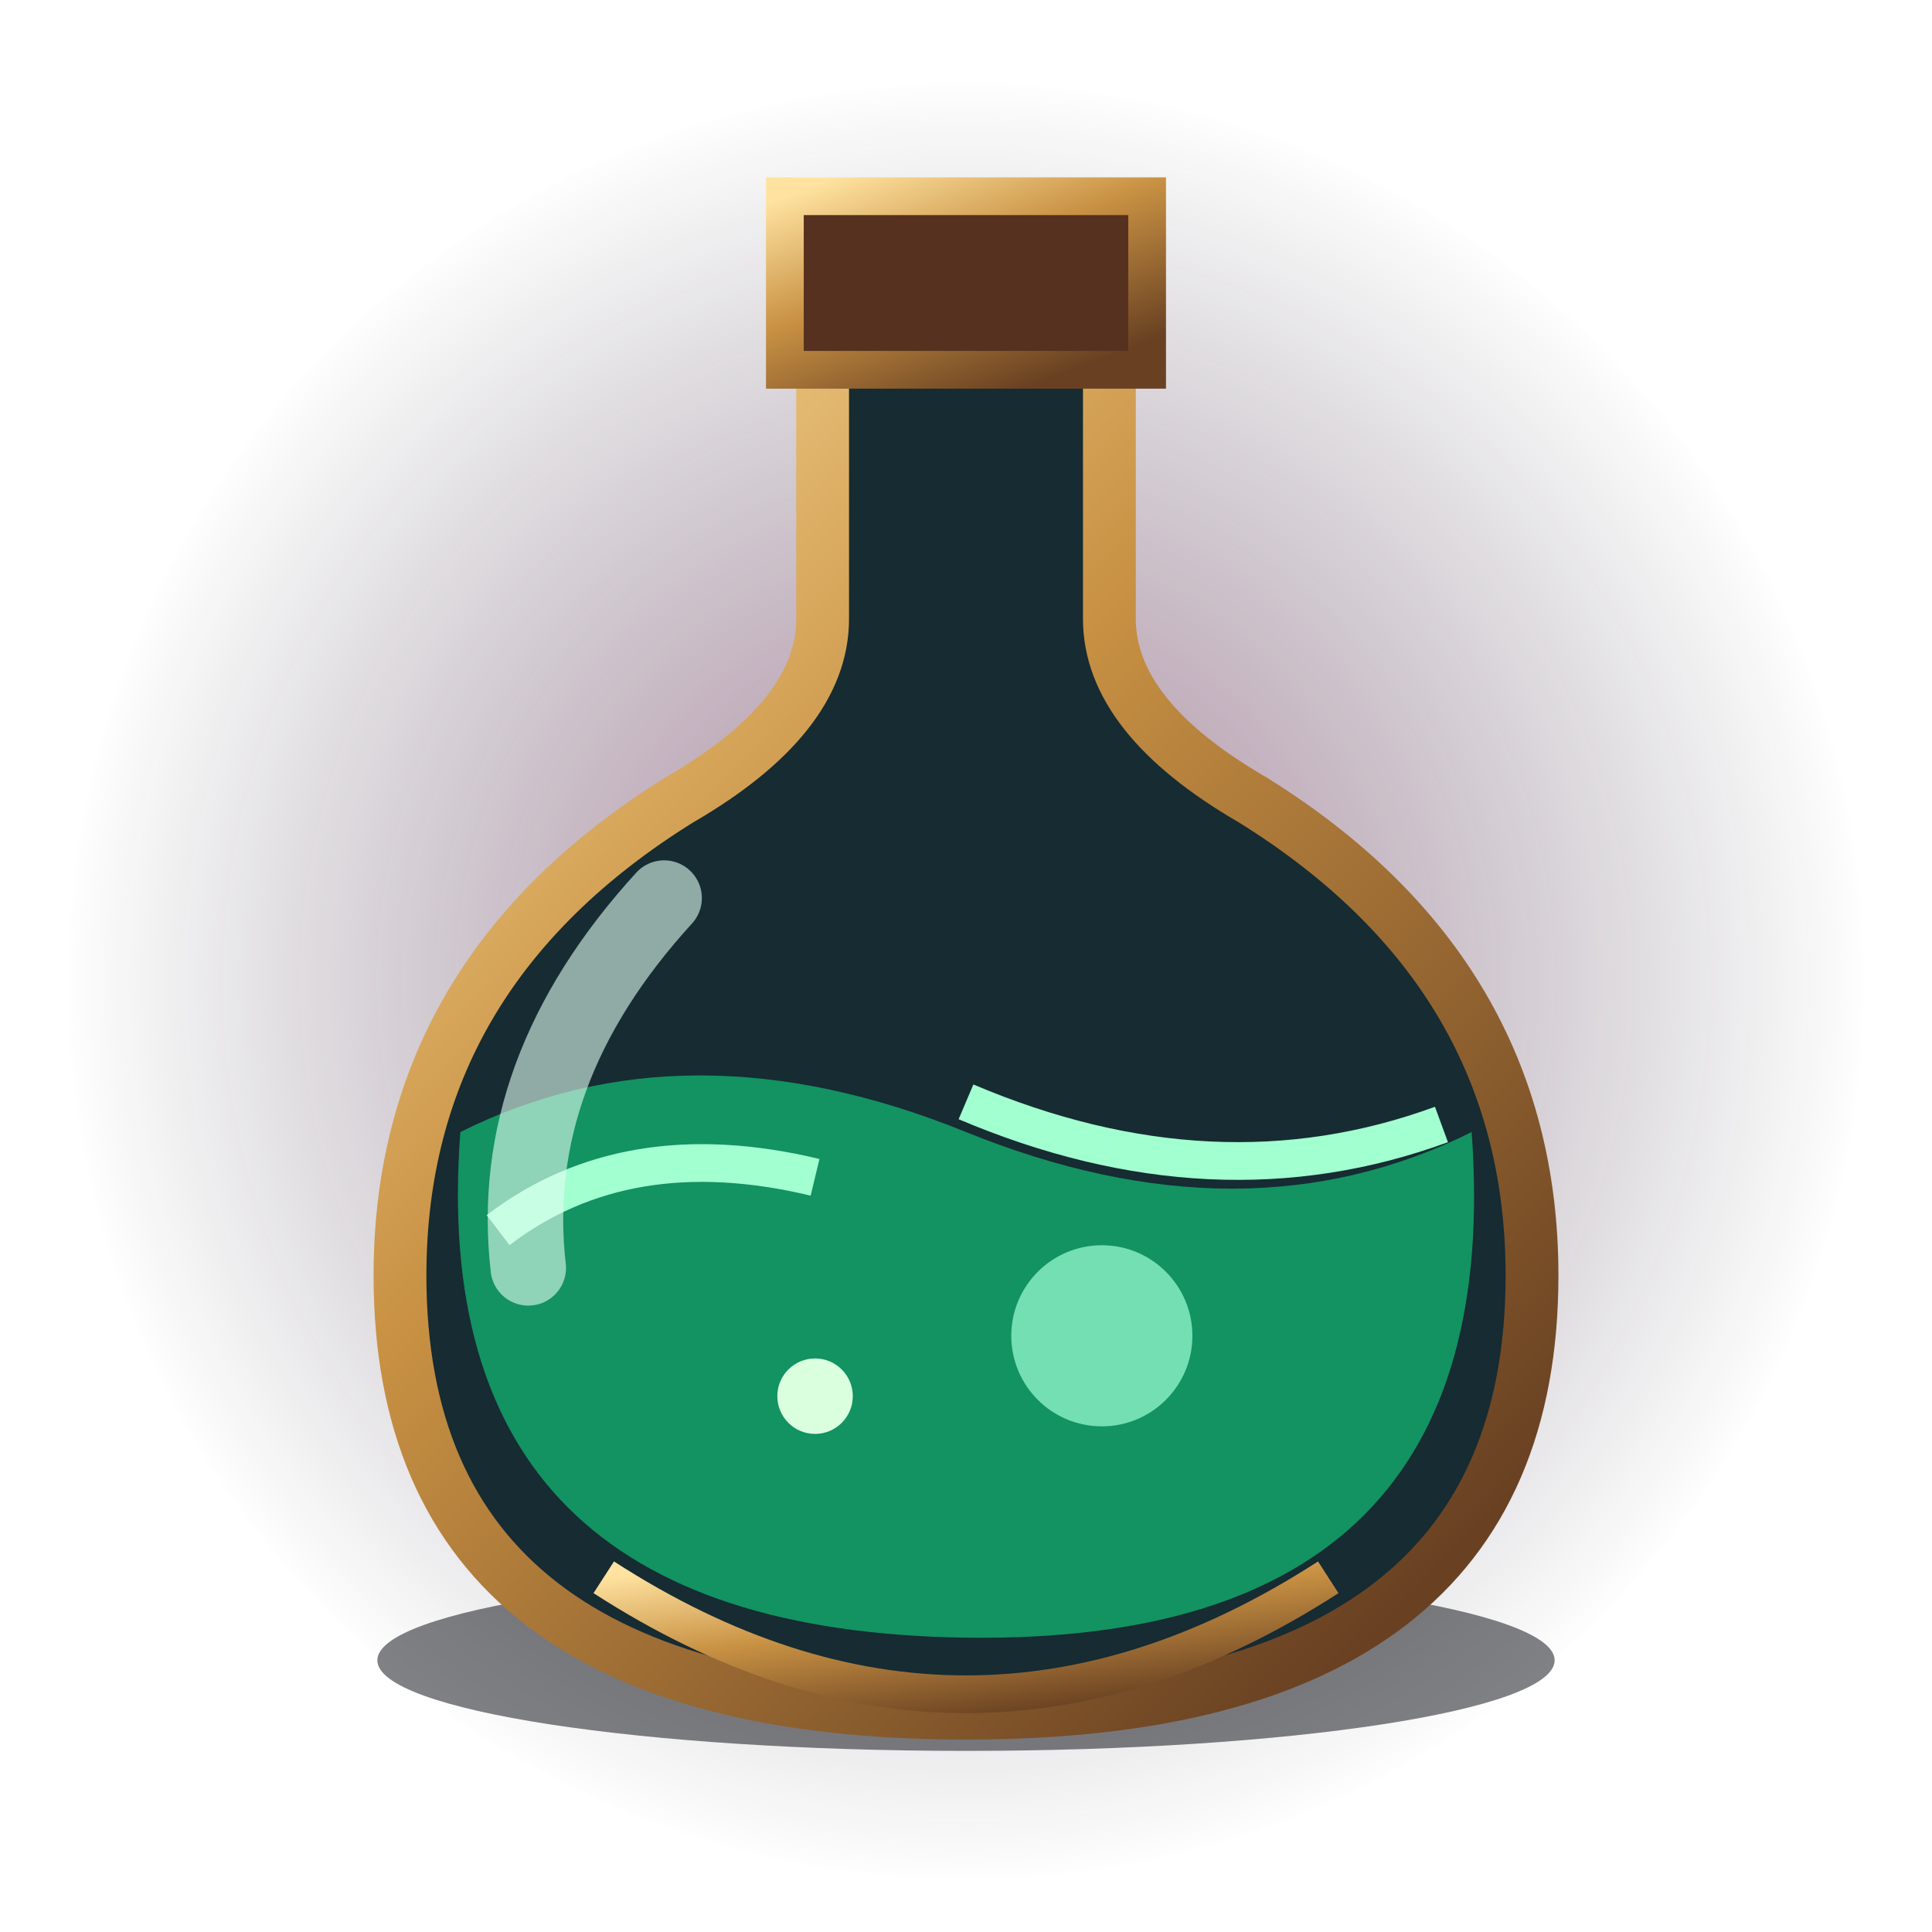
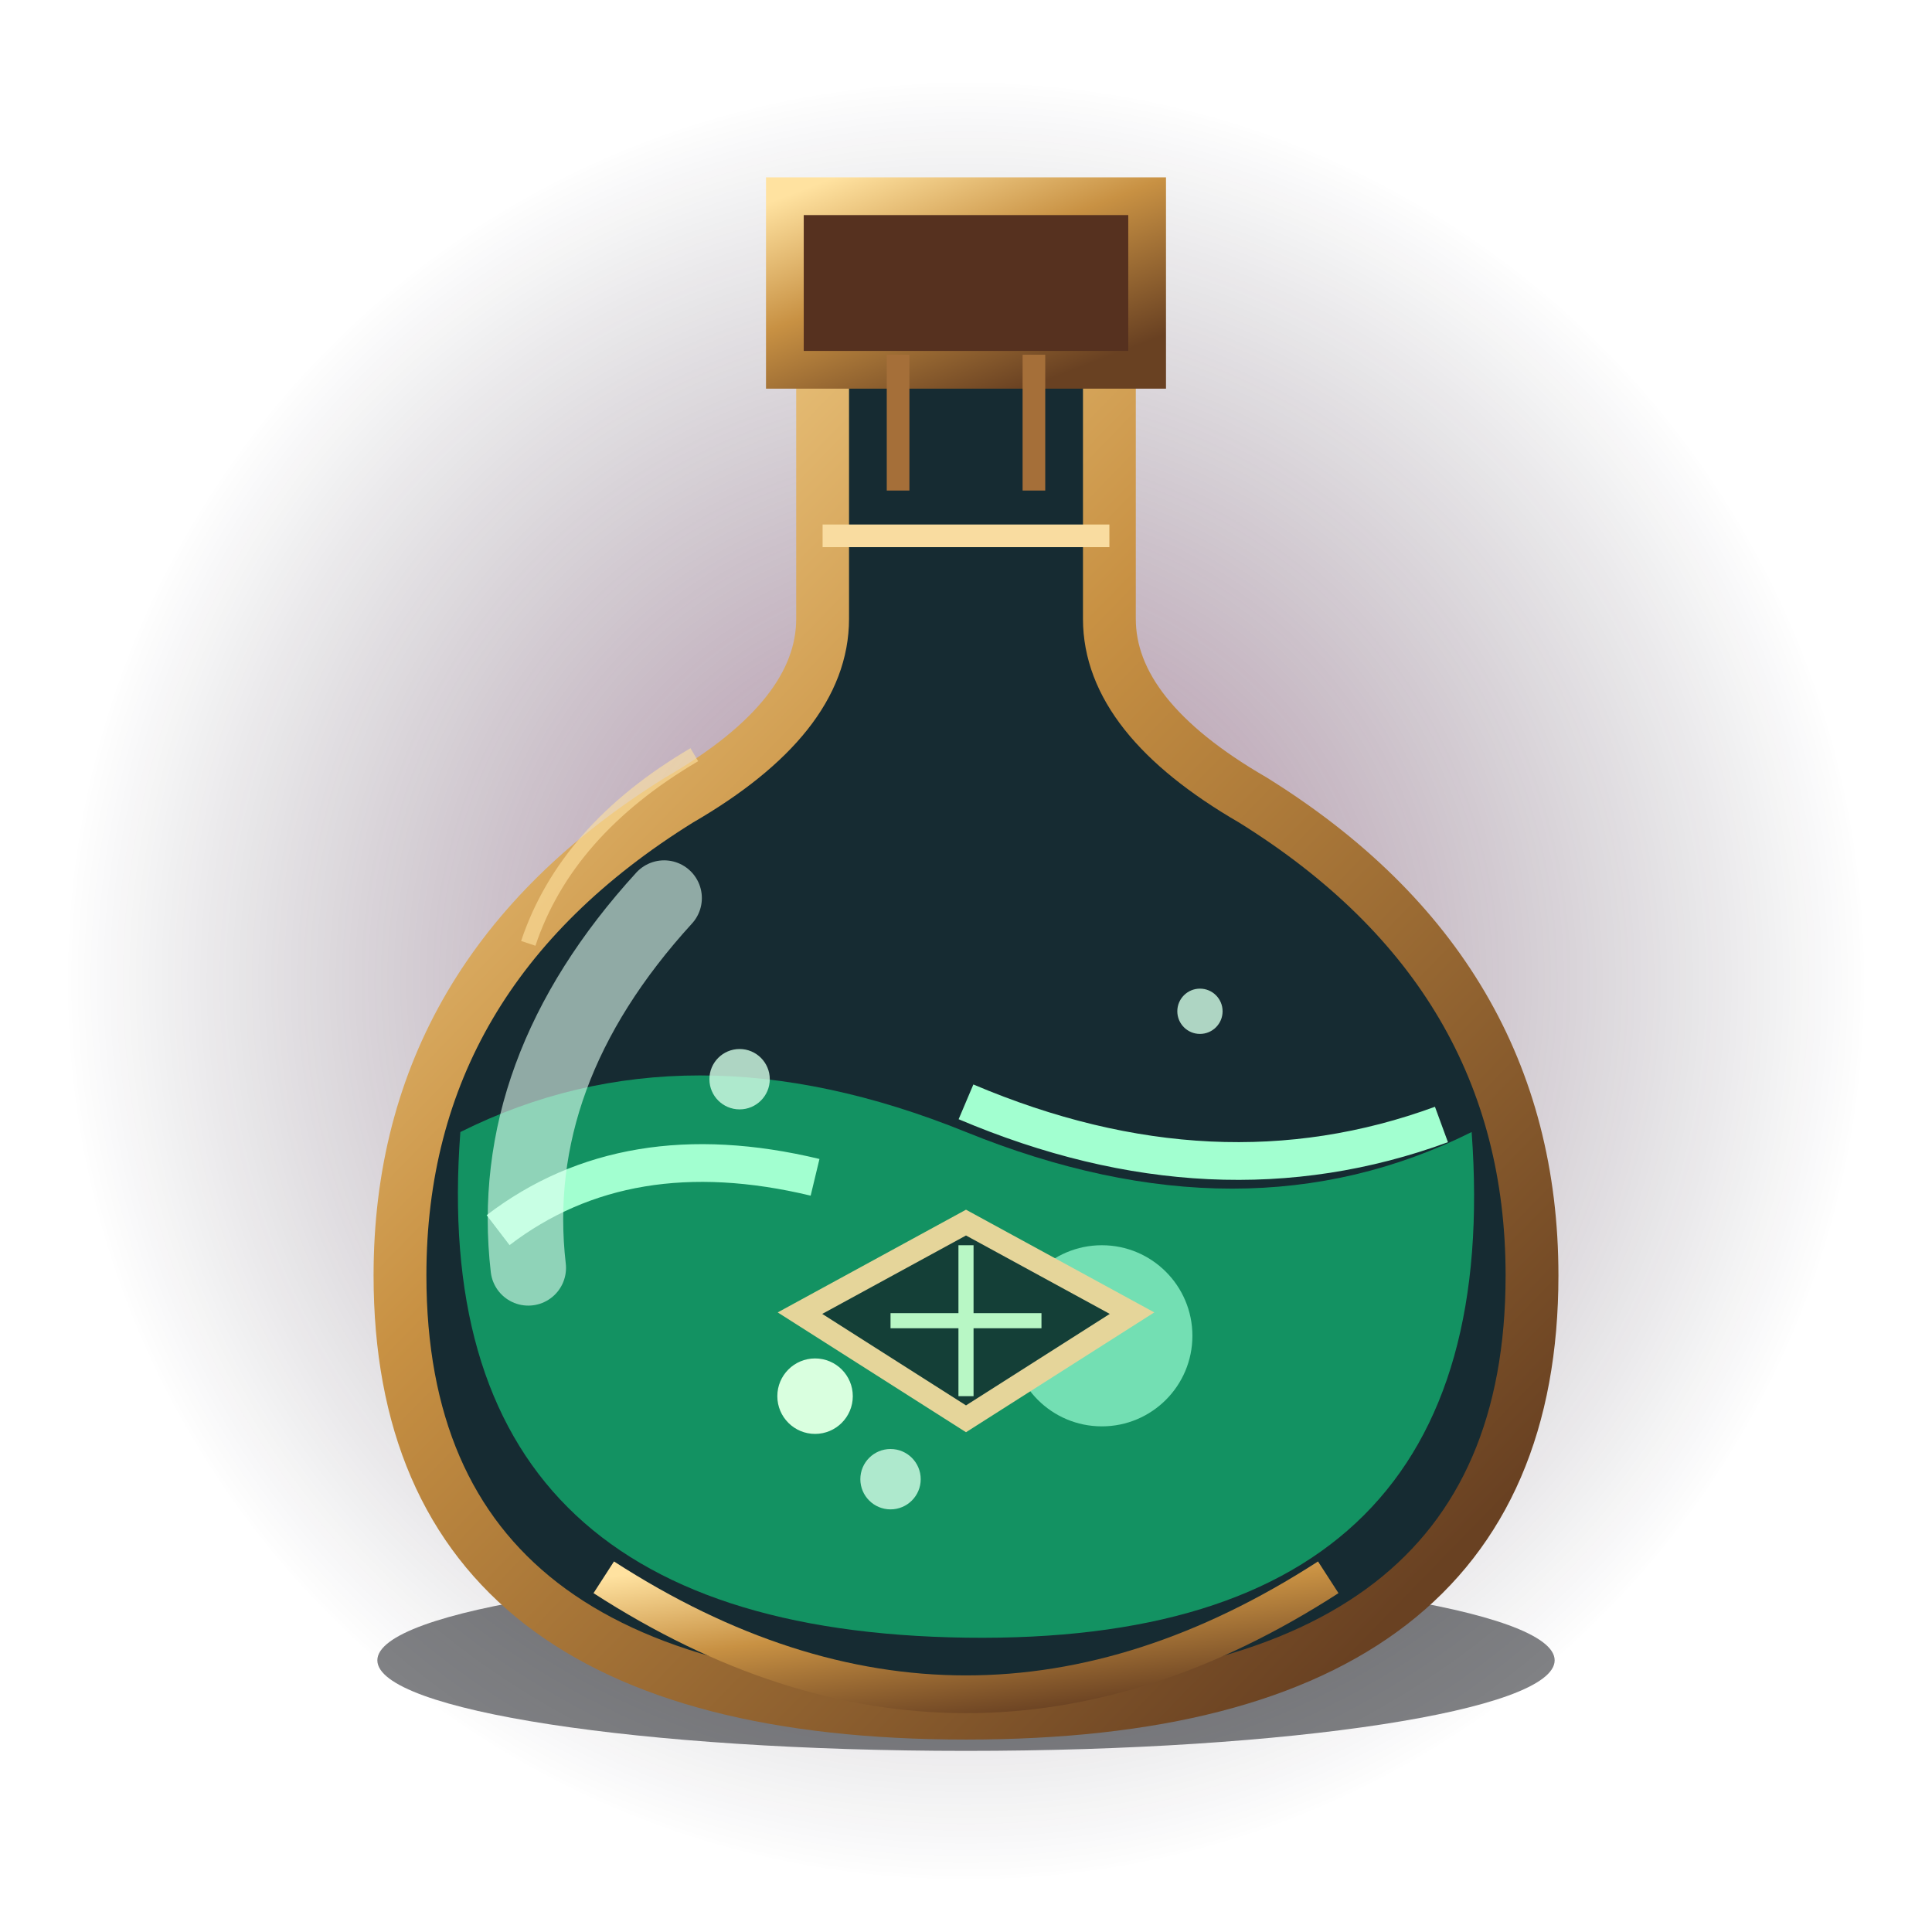
<svg xmlns="http://www.w3.org/2000/svg" width="256" height="256" viewBox="0 0 256 256">
  <defs>
    <radialGradient id="halo">
      <stop stop-color="#7A1E56" stop-opacity=".55" />
      <stop offset="1" stop-color="#080C1A" stop-opacity="0" />
    </radialGradient>
    <linearGradient id="gold" x2=".8" y2="1">
      <stop stop-color="#FFE2A0" />
      <stop offset=".45" stop-color="#C89143" />
      <stop offset="1" stop-color="#694122" />
    </linearGradient>
  </defs>
  <circle cx="128" cy="130" r="119" fill="url(#halo)" />
  <ellipse cx="128" cy="220" rx="78" ry="12" fill="#02030A" opacity=".5" />
  <path d="M109 34h38v48q0 13 19 24 37 23 37 63 0 58-75 58t-75-58q0-40 37-63 19-11 19-24Z" fill="#162B32" stroke="url(#gold)" stroke-width="7" />
  <path d="M61 150q-5 66 67 67t67-67q-30 15-67 0t-67 0" fill="#13A46B" opacity=".85" />
  <path d="M66 163q17-13 42-7m20-10q33 14 63 3" fill="none" stroke="#A2FFD0" stroke-width="5" />
  <path d="M104 26h48v23h-48Z" fill="#56311F" stroke="url(#gold)" stroke-width="5" />
  <path d="M88 119q-21 23-18 49" fill="none" stroke="#E1FFF1" stroke-width="10" opacity=".6" stroke-linecap="round" />
  <circle cx="146" cy="177" r="12" fill="#9BFFD6" opacity=".7" />
  <circle cx="108" cy="185" r="5" fill="#D9FFDF" />
  <path d="M80 209q48 31 96 0" fill="none" stroke="url(#gold)" stroke-width="5" />
+   <g fill="#D5FFE7" opacity=".8">
+     <circle cx="98" cy="143" r="4" />
+     <circle cx="159" cy="134" r="3" />
+     <circle cx="118" cy="196" r="4" />
+   </g>
+   <path d="M109 71h38" stroke="#F9DCA0" stroke-width="3" />
+   <path d="M119 47v18m18-18v18" stroke="#A56F39" stroke-width="3" />
+   <path d="M106 174l22-12 22 12-22 14Z" fill="#143F37" stroke="#E5D59A" stroke-width="3" />
+   <path d="M128 165v20m-10-10h20" stroke="#B8F7C5" stroke-width="2" />
+   <path d="M92 100q-17 10-22 25" stroke="#FFE2A0" stroke-width="2" fill="none" opacity=".6" />
</svg>
